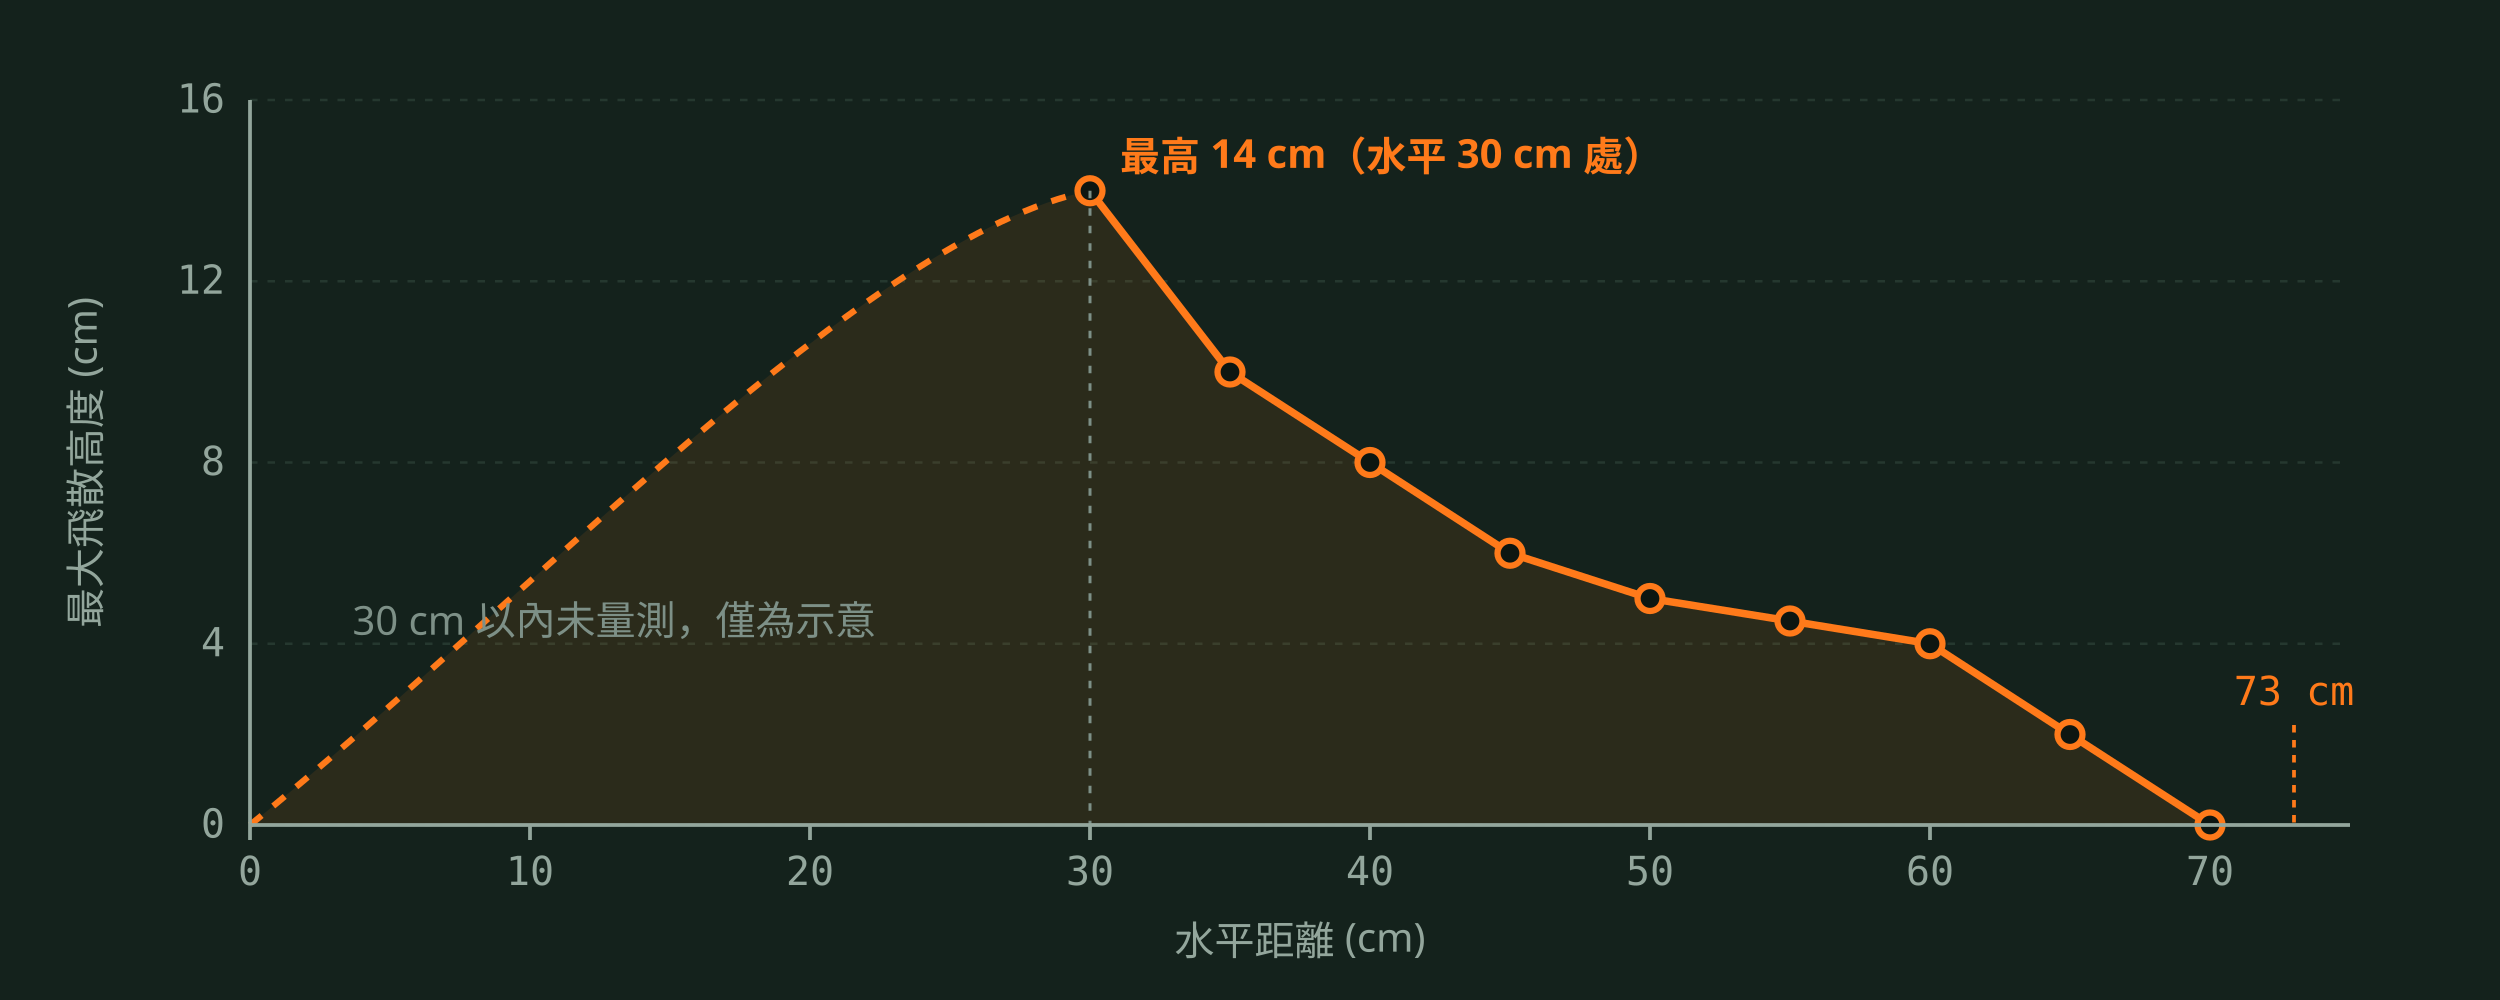
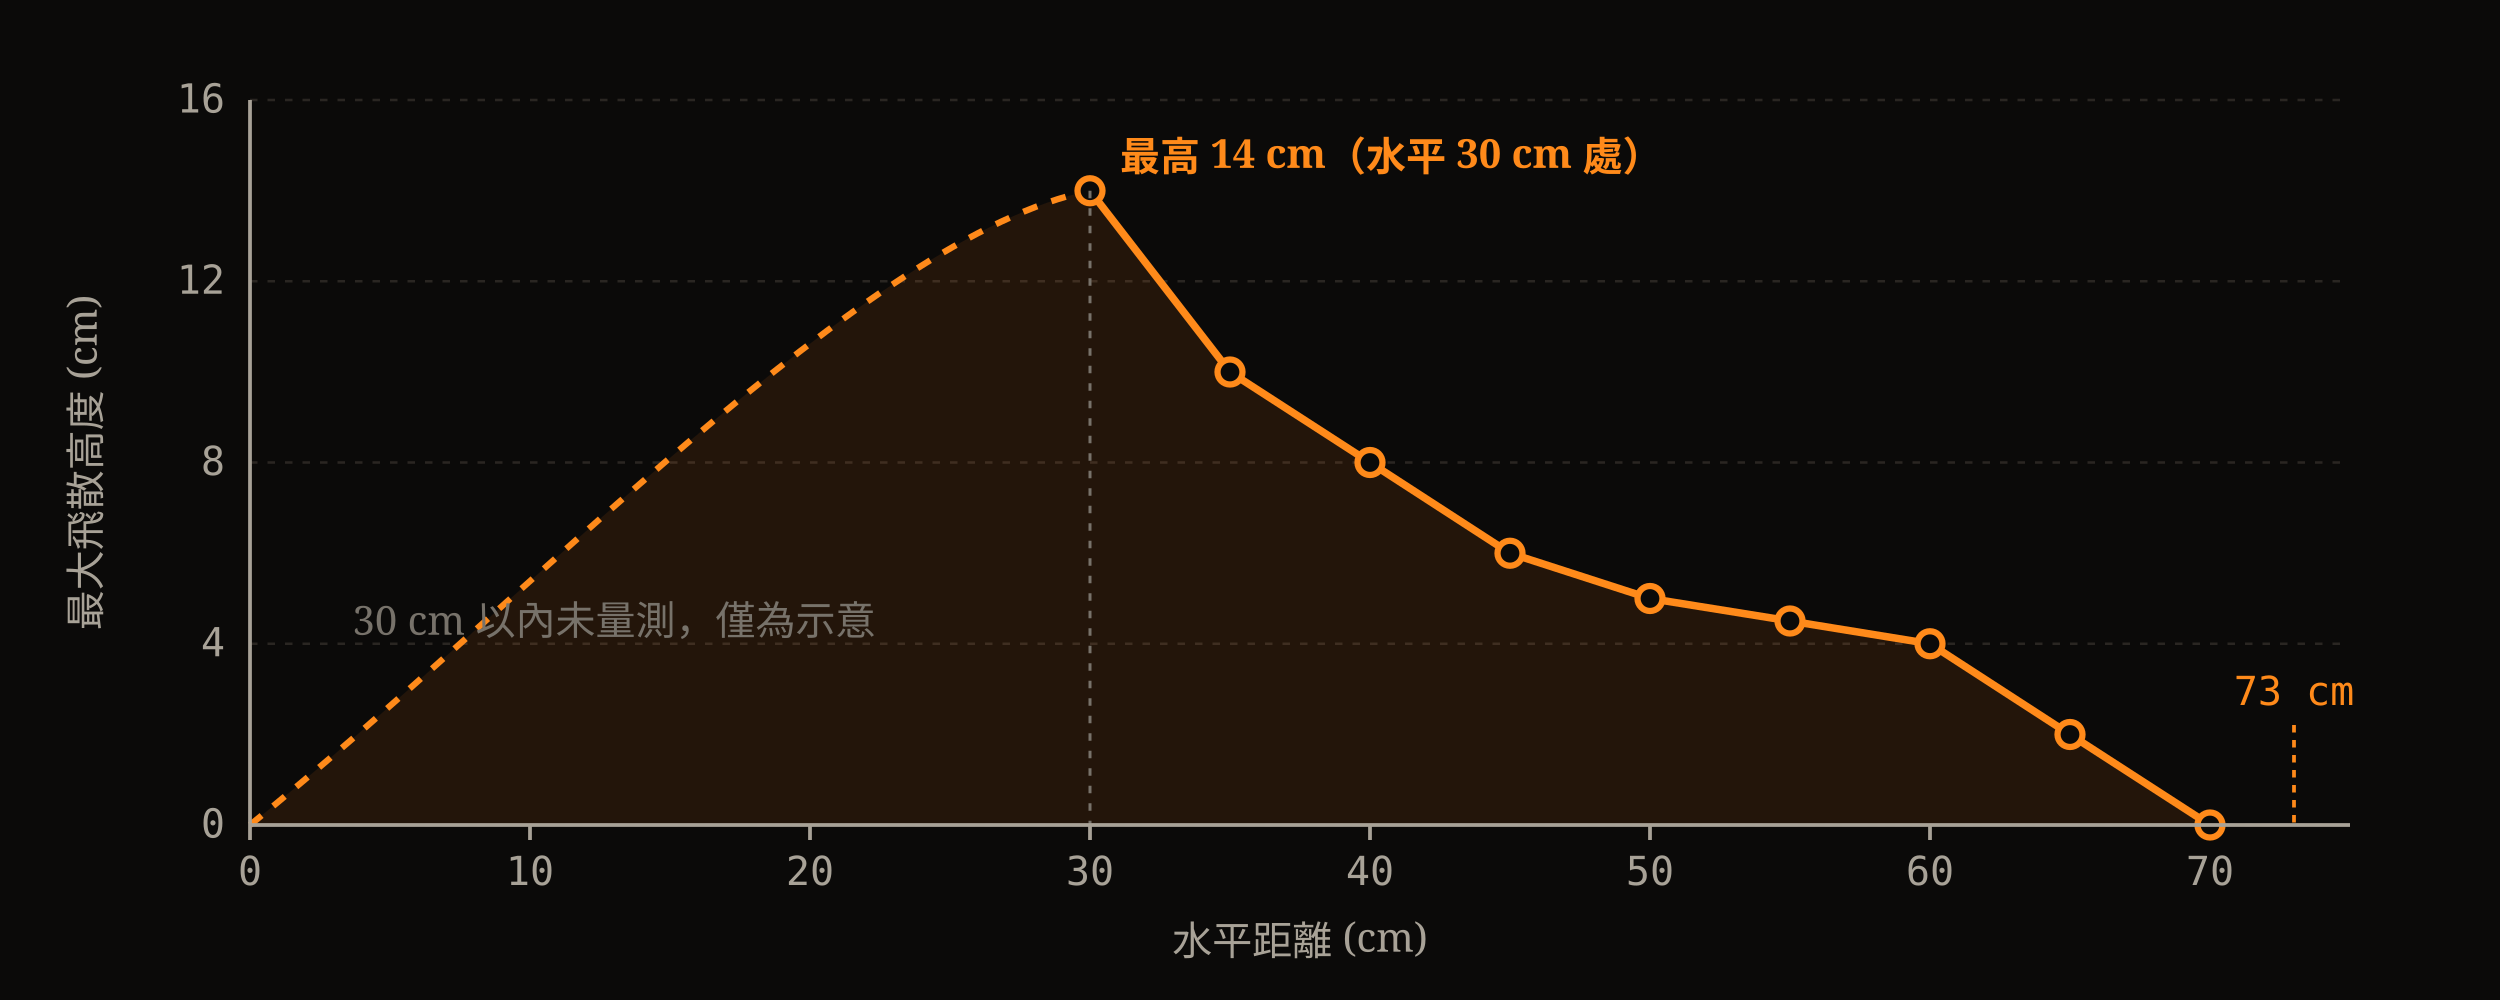
- <svg xmlns="http://www.w3.org/2000/svg" viewBox="0 0 1000 400" width="1000" height="400" font-family="'Noto Sans TC','PingFang TC','Microsoft JhengHei',sans-serif">
-   <style>text{fill:#e9f0ec;font-size:16px}.m{fill:#93a69c}.f{fill:#7d9087}.a{fill:#ff7a1a}.a2{fill:#ffb070}.e{fill:#7fd6a4}.b{fill:#7fb8ff}.d{fill:#ff5a4e}.k{fill:#111}.mono{font-family:'JetBrains Mono',Consolas,monospace}.c{text-anchor:middle}.r{text-anchor:end}.bold{font-weight:700}</style>
+ <svg xmlns="http://www.w3.org/2000/svg" viewBox="0 0 1000 400" width="1000" height="400" font-family="'Noto Serif TC','Songti TC','PMingLiU',serif">
+   <style>text{fill:#f2efe8;font-size:16px}.m{fill:#a8a297}.f{fill:#77726a}.a{fill:#ff8a1a}.a2{fill:#ffb35c}.e{fill:#7fd6a4}.b{fill:#8fb8e8}.d{fill:#ff5a2e}.k{fill:#111}.mono{font-family:'JetBrains Mono',Consolas,monospace}.c{text-anchor:middle}.r{text-anchor:end}.bold{font-weight:700}</style>
  <defs>
    <pattern id="hA" width="9" height="9" patternUnits="userSpaceOnUse" patternTransform="rotate(45)">
-       <rect width="9" height="9" fill="#ff7a1a" fill-opacity="0.1" />
-       <line x1="0" y1="0" x2="0" y2="9" stroke="#ff7a1a" stroke-width="1.6" stroke-opacity="0.55" />
+       <rect width="9" height="9" fill="#ff8a1a" fill-opacity="0.1" />
+       <line x1="0" y1="0" x2="0" y2="9" stroke="#ff8a1a" stroke-width="1.6" stroke-opacity="0.55" />
    </pattern>
    <pattern id="hG" width="9" height="9" patternUnits="userSpaceOnUse" patternTransform="rotate(45)">
-       <rect width="9" height="9" fill="#93a69c" fill-opacity="0.06" />
-       <line x1="0" y1="0" x2="0" y2="9" stroke="#93a69c" stroke-width="1.6" stroke-opacity="0.45" />
+       <rect width="9" height="9" fill="#a8a297" fill-opacity="0.06" />
+       <line x1="0" y1="0" x2="0" y2="9" stroke="#a8a297" stroke-width="1.6" stroke-opacity="0.45" />
    </pattern>
    <pattern id="hE" width="9" height="9" patternUnits="userSpaceOnUse" patternTransform="rotate(45)">
      <rect width="9" height="9" fill="#7fd6a4" fill-opacity="0.08" />
      <line x1="0" y1="0" x2="0" y2="9" stroke="#7fd6a4" stroke-width="1.6" stroke-opacity="0.5" />
    </pattern>
    <marker id="mA" viewBox="0 0 10 10" refX="9" refY="5" markerWidth="7" markerHeight="7" orient="auto-start-reverse">
-       <path d="M0,0L10,5L0,10z" fill="#ff7a1a" />
+       <path d="M0,0L10,5L0,10z" fill="#ff8a1a" />
    </marker>
    <marker id="mM" viewBox="0 0 10 10" refX="9" refY="5" markerWidth="7" markerHeight="7" orient="auto-start-reverse">
-       <path d="M0,0L10,5L0,10z" fill="#93a69c" />
+       <path d="M0,0L10,5L0,10z" fill="#a8a297" />
    </marker>
    <marker id="mE" viewBox="0 0 10 10" refX="9" refY="5" markerWidth="7" markerHeight="7" orient="auto-start-reverse">
      <path d="M0,0L10,5L0,10z" fill="#7fd6a4" />
    </marker>
    <marker id="mF" viewBox="0 0 10 10" refX="9" refY="5" markerWidth="7" markerHeight="7" orient="auto-start-reverse">
-       <path d="M0,0L10,5L0,10z" fill="#7d9087" />
+       <path d="M0,0L10,5L0,10z" fill="#77726a" />
    </marker>
    <marker id="mB" viewBox="0 0 10 10" refX="9" refY="5" markerWidth="7" markerHeight="7" orient="auto-start-reverse">
-       <path d="M0,0L10,5L0,10z" fill="#7fb8ff" />
+       <path d="M0,0L10,5L0,10z" fill="#8fb8e8" />
    </marker>
    <marker id="mT" viewBox="0 0 10 10" refX="9" refY="5" markerWidth="7" markerHeight="7" orient="auto-start-reverse">
-       <path d="M0,0L10,5L0,10z" fill="#e9f0ec" />
+       <path d="M0,0L10,5L0,10z" fill="#f2efe8" />
    </marker>
  </defs>
-   <rect width="1000" height="400" fill="#14221c" />
-   <line x1="100" y1="330" x2="940" y2="330" stroke="#25382f" stroke-width="1" stroke-dasharray="3 4" />
+   <rect width="1000" height="400" fill="#0b0a09" />
+   <line x1="100" y1="330" x2="940" y2="330" stroke="#2a2622" stroke-width="1" stroke-dasharray="3 4" />
  <text x="90" y="335" class="m r mono" font-size="12">0</text>
-   <line x1="100" y1="257.5" x2="940" y2="257.5" stroke="#25382f" stroke-width="1" stroke-dasharray="3 4" />
+   <line x1="100" y1="257.5" x2="940" y2="257.5" stroke="#2a2622" stroke-width="1" stroke-dasharray="3 4" />
  <text x="90" y="262.5" class="m r mono" font-size="12">4</text>
-   <line x1="100" y1="185" x2="940" y2="185" stroke="#25382f" stroke-width="1" stroke-dasharray="3 4" />
+   <line x1="100" y1="185" x2="940" y2="185" stroke="#2a2622" stroke-width="1" stroke-dasharray="3 4" />
  <text x="90" y="190" class="m r mono" font-size="12">8</text>
-   <line x1="100" y1="112.5" x2="940" y2="112.5" stroke="#25382f" stroke-width="1" stroke-dasharray="3 4" />
+   <line x1="100" y1="112.5" x2="940" y2="112.5" stroke="#2a2622" stroke-width="1" stroke-dasharray="3 4" />
  <text x="90" y="117.5" class="m r mono" font-size="12">12</text>
-   <line x1="100" y1="40" x2="940" y2="40" stroke="#25382f" stroke-width="1" stroke-dasharray="3 4" />
+   <line x1="100" y1="40" x2="940" y2="40" stroke="#2a2622" stroke-width="1" stroke-dasharray="3 4" />
  <text x="90" y="45" class="m r mono" font-size="12">16</text>
-   <line x1="100" y1="330" x2="100" y2="336" stroke="#93a69c" stroke-width="1.5" />
+   <line x1="100" y1="330" x2="100" y2="336" stroke="#a8a297" stroke-width="1.5" />
  <text x="100" y="354" class="c m mono" font-size="12">0</text>
-   <line x1="212" y1="330" x2="212" y2="336" stroke="#93a69c" stroke-width="1.5" />
+   <line x1="212" y1="330" x2="212" y2="336" stroke="#a8a297" stroke-width="1.5" />
  <text x="212" y="354" class="c m mono" font-size="12">10</text>
-   <line x1="324" y1="330" x2="324" y2="336" stroke="#93a69c" stroke-width="1.5" />
+   <line x1="324" y1="330" x2="324" y2="336" stroke="#a8a297" stroke-width="1.5" />
  <text x="324" y="354" class="c m mono" font-size="12">20</text>
-   <line x1="436" y1="330" x2="436" y2="336" stroke="#93a69c" stroke-width="1.5" />
+   <line x1="436" y1="330" x2="436" y2="336" stroke="#a8a297" stroke-width="1.5" />
  <text x="436" y="354" class="c m mono" font-size="12">30</text>
-   <line x1="548" y1="330" x2="548" y2="336" stroke="#93a69c" stroke-width="1.5" />
+   <line x1="548" y1="330" x2="548" y2="336" stroke="#a8a297" stroke-width="1.5" />
  <text x="548" y="354" class="c m mono" font-size="12">40</text>
-   <line x1="660" y1="330" x2="660" y2="336" stroke="#93a69c" stroke-width="1.5" />
+   <line x1="660" y1="330" x2="660" y2="336" stroke="#a8a297" stroke-width="1.5" />
  <text x="660" y="354" class="c m mono" font-size="12">50</text>
-   <line x1="772" y1="330" x2="772" y2="336" stroke="#93a69c" stroke-width="1.5" />
+   <line x1="772" y1="330" x2="772" y2="336" stroke="#a8a297" stroke-width="1.5" />
  <text x="772" y="354" class="c m mono" font-size="12">60</text>
-   <line x1="884" y1="330" x2="884" y2="336" stroke="#93a69c" stroke-width="1.5" />
+   <line x1="884" y1="330" x2="884" y2="336" stroke="#a8a297" stroke-width="1.5" />
  <text x="884" y="354" class="c m mono" font-size="12">70</text>
  <path d="M100,330 C212,239.4 346.4,94.4 436,76.3 L436,76.3 L492,148.8 L548,185 L604,221.3 L660,239.4 L716,248.4 L772,257.5 L828,293.8 L884,330 Z" fill="rgba(255,122,26,.10)" />
-   <path d="M100,330 C212,239.4 346.4,94.4 436,76.3" fill="none" stroke="#ff7a1a" stroke-width="2.5" stroke-dasharray="6 6" />
-   <polyline points="436,76.3 492,148.8 548,185 604,221.3 660,239.4 716,248.4 772,257.5 828,293.8 884,330" fill="none" stroke="#ff7a1a" stroke-width="3" stroke-linejoin="round" />
-   <circle cx="436" cy="76.3" r="5" fill="#0d1611" stroke="#ff7a1a" stroke-width="2.5" />
-   <circle cx="492" cy="148.8" r="5" fill="#0d1611" stroke="#ff7a1a" stroke-width="2.5" />
-   <circle cx="548" cy="185" r="5" fill="#0d1611" stroke="#ff7a1a" stroke-width="2.5" />
-   <circle cx="604" cy="221.3" r="5" fill="#0d1611" stroke="#ff7a1a" stroke-width="2.5" />
-   <circle cx="660" cy="239.4" r="5" fill="#0d1611" stroke="#ff7a1a" stroke-width="2.5" />
-   <circle cx="716" cy="248.4" r="5" fill="#0d1611" stroke="#ff7a1a" stroke-width="2.5" />
-   <circle cx="772" cy="257.5" r="5" fill="#0d1611" stroke="#ff7a1a" stroke-width="2.5" />
-   <circle cx="828" cy="293.8" r="5" fill="#0d1611" stroke="#ff7a1a" stroke-width="2.5" />
-   <circle cx="884" cy="330" r="5" fill="#0d1611" stroke="#ff7a1a" stroke-width="2.5" />
-   <line x1="436" y1="76.3" x2="436" y2="330" stroke="#7d9087" stroke-width="1.2" stroke-dasharray="3 4" />
+   <path d="M100,330 C212,239.4 346.4,94.4 436,76.3" fill="none" stroke="#ff8a1a" stroke-width="2.5" stroke-dasharray="6 6" />
+   <polyline points="436,76.3 492,148.8 548,185 604,221.3 660,239.4 716,248.4 772,257.5 828,293.8 884,330" fill="none" stroke="#ff8a1a" stroke-width="3" stroke-linejoin="round" />
+   <circle cx="436" cy="76.3" r="5" fill="#0b0a09" stroke="#ff8a1a" stroke-width="2.5" />
+   <circle cx="492" cy="148.8" r="5" fill="#0b0a09" stroke="#ff8a1a" stroke-width="2.5" />
+   <circle cx="548" cy="185" r="5" fill="#0b0a09" stroke="#ff8a1a" stroke-width="2.5" />
+   <circle cx="604" cy="221.3" r="5" fill="#0b0a09" stroke="#ff8a1a" stroke-width="2.5" />
+   <circle cx="660" cy="239.4" r="5" fill="#0b0a09" stroke="#ff8a1a" stroke-width="2.5" />
+   <circle cx="716" cy="248.4" r="5" fill="#0b0a09" stroke="#ff8a1a" stroke-width="2.5" />
+   <circle cx="772" cy="257.5" r="5" fill="#0b0a09" stroke="#ff8a1a" stroke-width="2.5" />
+   <circle cx="828" cy="293.8" r="5" fill="#0b0a09" stroke="#ff8a1a" stroke-width="2.5" />
+   <circle cx="884" cy="330" r="5" fill="#0b0a09" stroke="#ff8a1a" stroke-width="2.5" />
+   <line x1="436" y1="76.3" x2="436" y2="330" stroke="#77726a" stroke-width="1.2" stroke-dasharray="3 4" />
  <text x="448" y="68.3" class="a bold" font-size="15">最高 14 cm（水平 30 cm 處）</text>
  <text x="245.6" y="253.9" class="f c" font-size="13">30 cm 以內未量測，僅為示意</text>
-   <line x1="917.6" y1="290" x2="917.6" y2="330" stroke="#ff7a1a" stroke-width="1.5" stroke-dasharray="3 3" />
+   <line x1="917.6" y1="290" x2="917.6" y2="330" stroke="#ff8a1a" stroke-width="1.5" stroke-dasharray="3 3" />
  <text x="917.6" y="282" class="c a mono" font-size="13">73 cm</text>
-   <line x1="100" y1="330" x2="940" y2="330" stroke="#93a69c" stroke-width="1.5" />
-   <line x1="100" y1="40" x2="100" y2="330" stroke="#93a69c" stroke-width="1.5" />
+   <line x1="100" y1="330" x2="940" y2="330" stroke="#a8a297" stroke-width="1.5" />
+   <line x1="100" y1="40" x2="100" y2="330" stroke="#a8a297" stroke-width="1.5" />
  <text x="520" y="382" class="c m" font-size="14">水平距離 (cm)</text>
  <text x="40" y="185" class="c m" font-size="14" transform="rotate(-90 40 185)">最大飛散高度 (cm)</text>
</svg>
